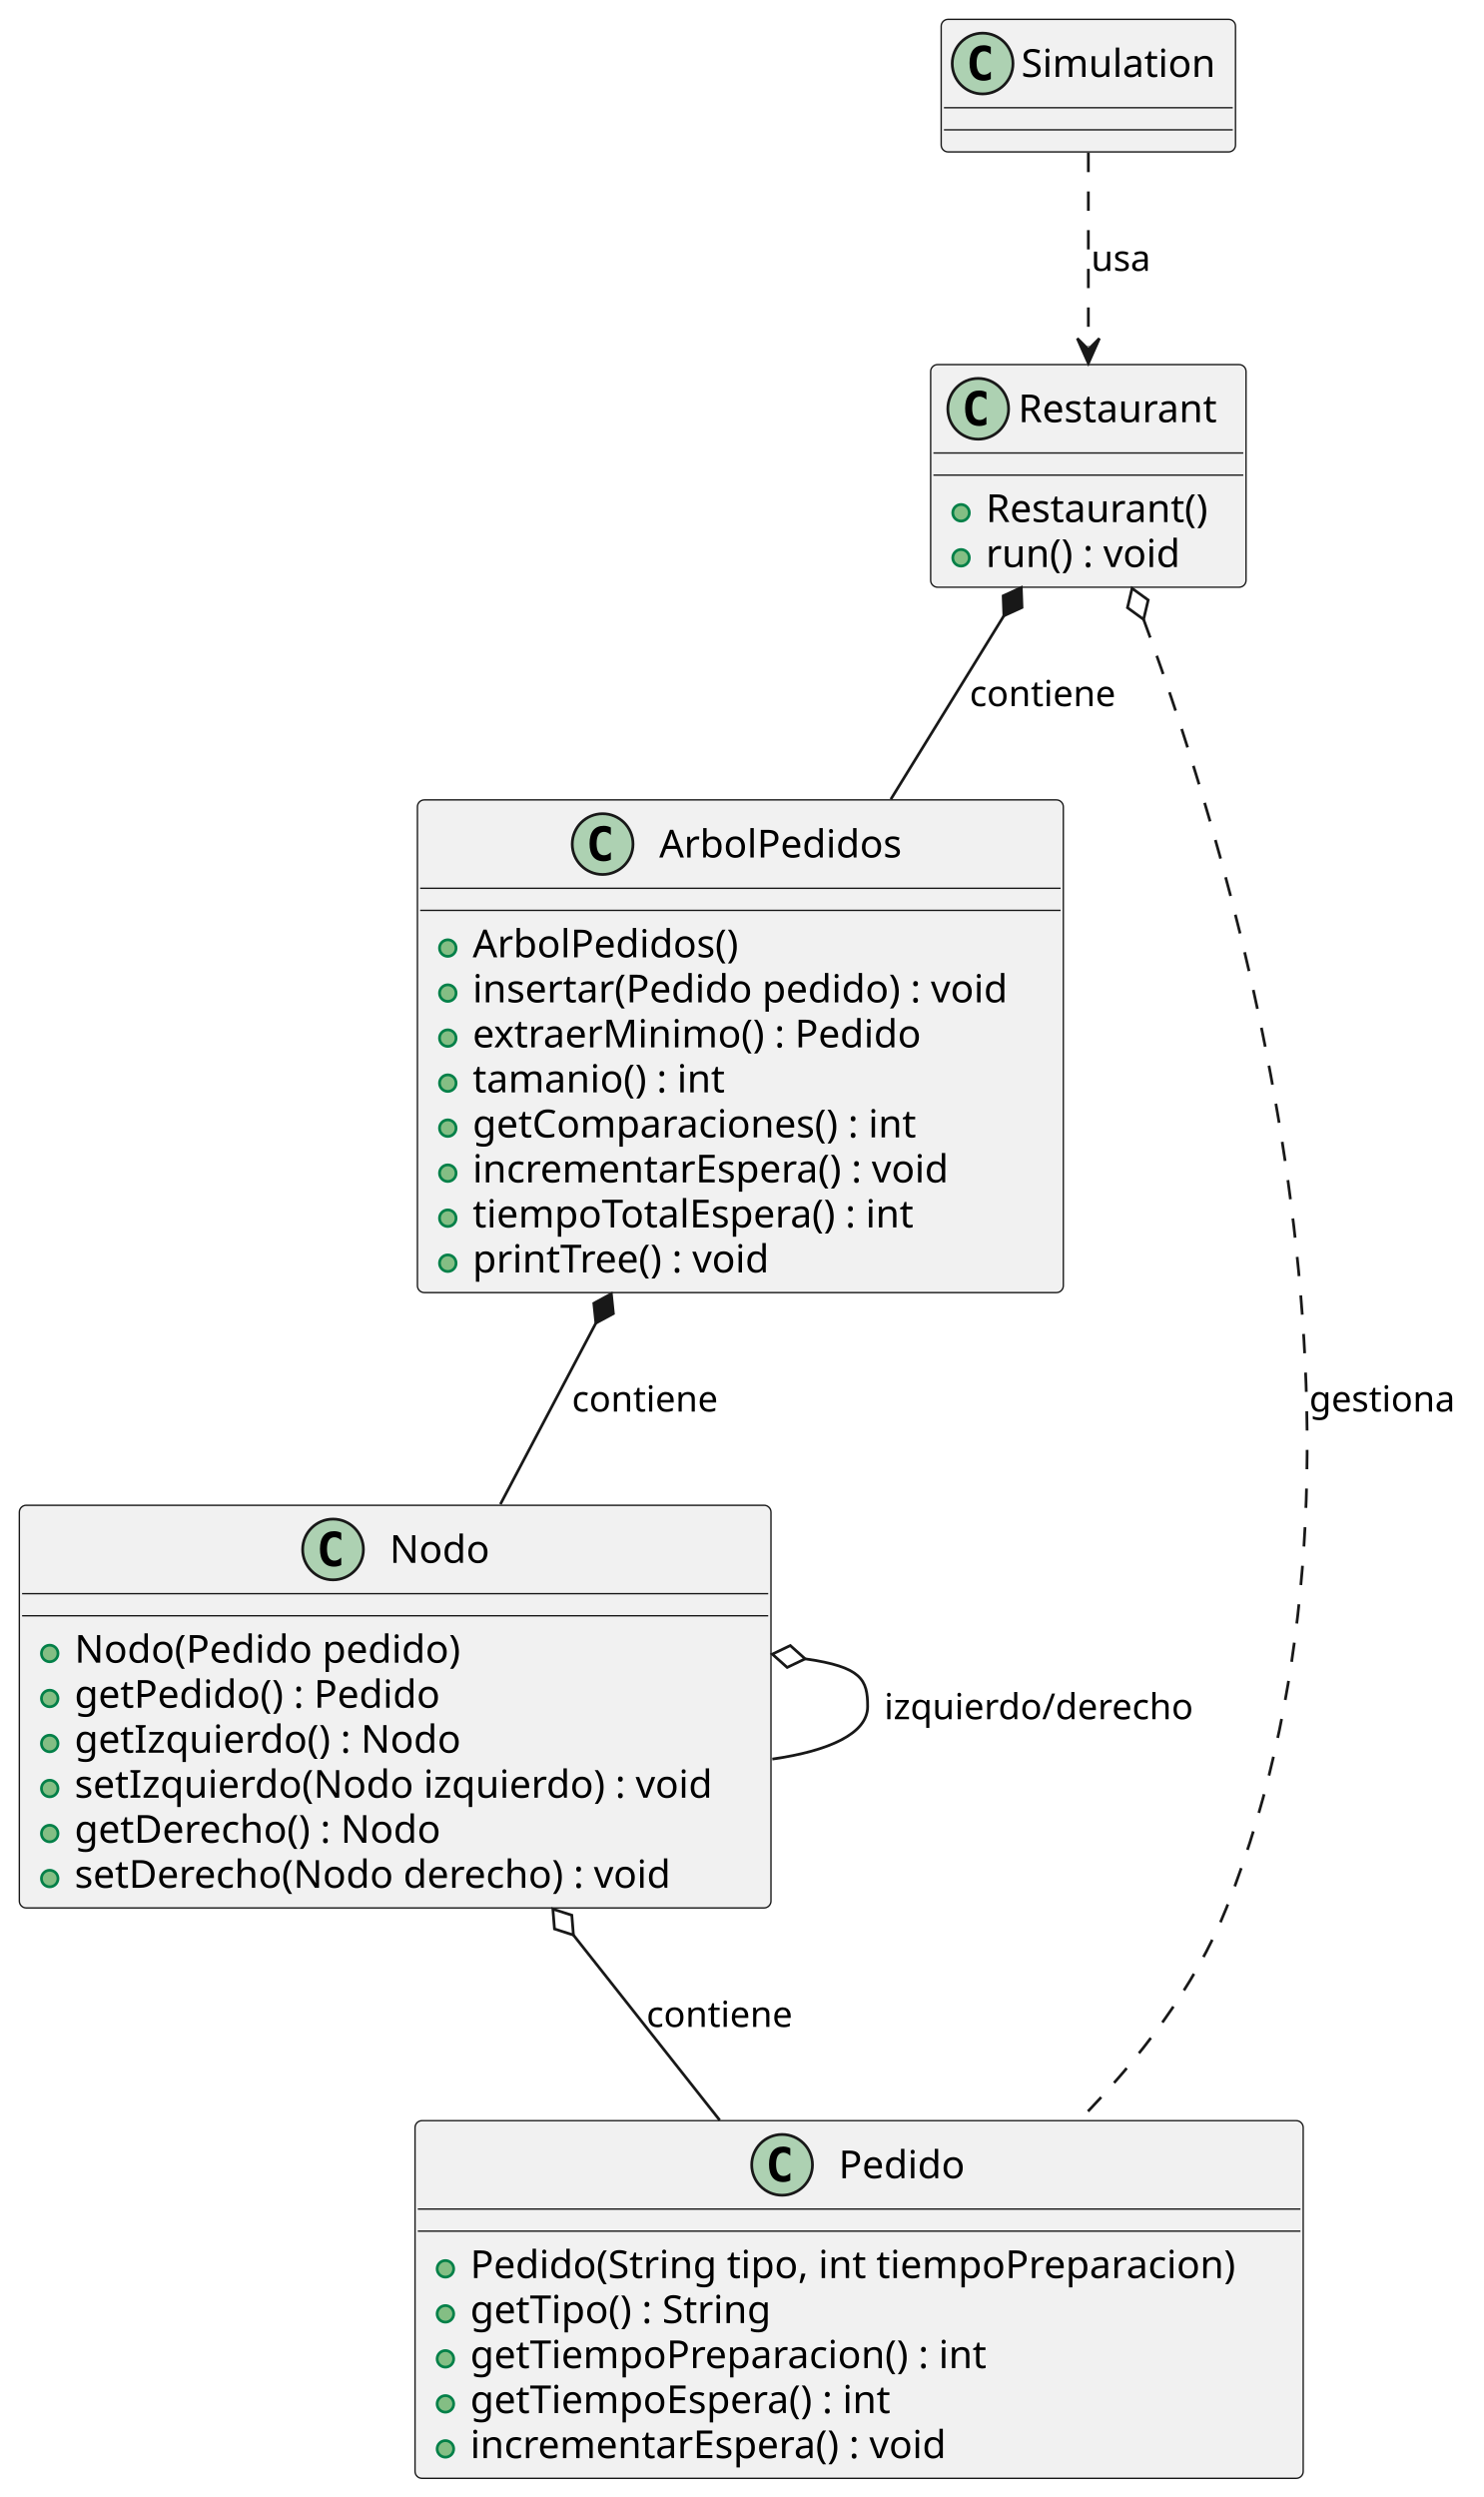
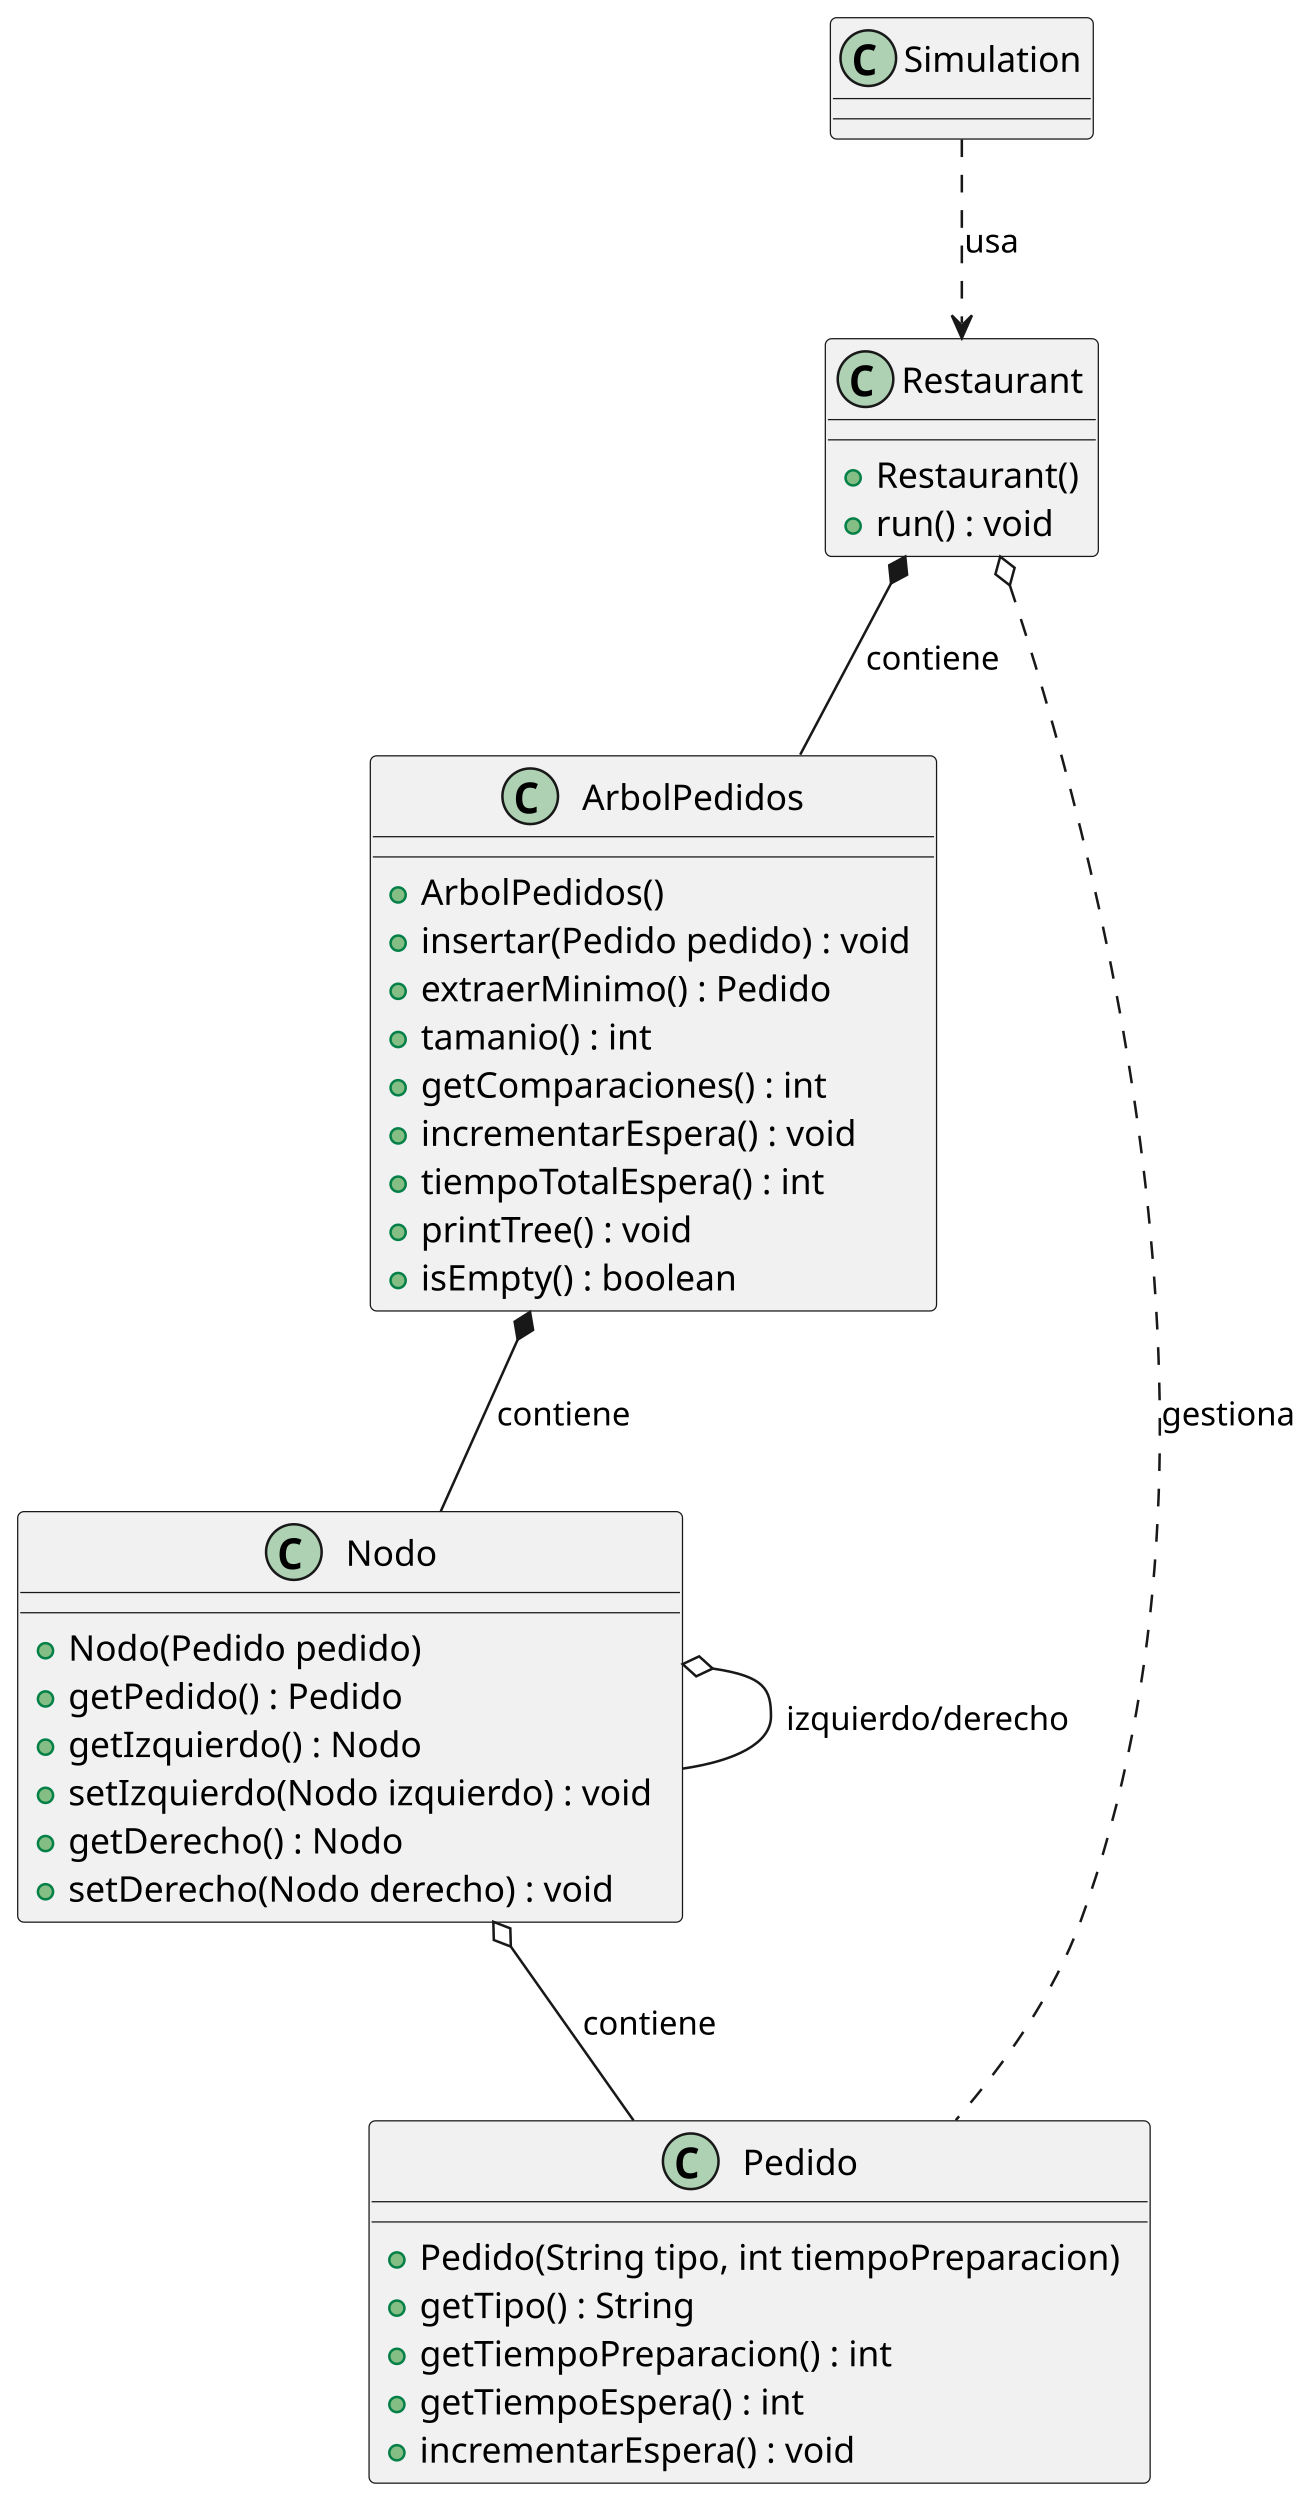
- <svg xmlns="http://www.w3.org/2000/svg" contentStyleType="text/css" data-diagram-type="CLASS" height="904px" preserveAspectRatio="none" style="width:537px;height:904px;background:#FFFFFF;" version="1.1" viewBox="0 0 537 904" width="537px" zoomAndPan="magnify">
+ <svg xmlns="http://www.w3.org/2000/svg" contentStyleType="text/css" height="989px" preserveAspectRatio="none" style="width:519px;height:989px;background:#FFFFFF;" version="1.1" viewBox="0 0 519 989" width="519px" zoomAndPan="magnify">
  <defs />
  <g>
-     <g class="entity" data-entity="Simulation" data-source-line="1" data-uid="ent0002" id="entity_Simulation">
-       <rect fill="#F1F1F1" height="48" rx="2.5" ry="2.5" style="stroke:#181818;stroke-width:0.5;" width="106.573" x="340.79" y="7" />
-       <ellipse cx="355.79" cy="23" fill="#ADD1B2" rx="11" ry="11" style="stroke:#181818;stroke-width:1;" />
-       <path d="M358.759,28.641 Q358.181,28.938 357.54,29.078 Q356.899,29.234 356.196,29.234 Q353.696,29.234 352.368,27.594 Q351.056,25.938 351.056,22.812 Q351.056,19.688 352.368,18.031 Q353.696,16.375 356.196,16.375 Q356.899,16.375 357.54,16.531 Q358.196,16.688 358.759,16.984 L358.759,19.703 Q358.134,19.125 357.54,18.859 Q356.946,18.578 356.321,18.578 Q354.978,18.578 354.29,19.656 Q353.603,20.719 353.603,22.812 Q353.603,24.906 354.29,25.984 Q354.978,27.047 356.321,27.047 Q356.946,27.047 357.54,26.781 Q358.134,26.5 358.759,25.922 L358.759,28.641 Z " fill="#000000" />
-       <text fill="#000000" font-family="sans-serif" font-size="14" lengthAdjust="spacing" textLength="74.573" x="369.79" y="27.847">Simulation</text>
-       <line style="stroke:#181818;stroke-width:0.5;" x1="341.79" x2="446.363" y1="39" y2="39" />
-       <line style="stroke:#181818;stroke-width:0.5;" x1="341.79" x2="446.363" y1="47" y2="47" />
+     <g id="elem_Simulation">
+       <rect codeLine="2" fill="#F1F1F1" height="48" id="Simulation" rx="2.5" ry="2.5" style="stroke:#181818;stroke-width:0.5;" width="104" x="328.5" y="7" />
+       <ellipse cx="343.5" cy="23" fill="#ADD1B2" rx="11" ry="11" style="stroke:#181818;stroke-width:1.0;" />
+       <path d="M342.969,29.922 Q341.219,29.922 340.078,29.188 Q338.953,28.438 338.391,27.094 Q337.844,25.734 337.844,23.938 Q337.844,21.906 338.5,20.453 Q339.156,19 340.438,18.219 Q341.719,17.438 343.594,17.438 Q344.484,17.438 345.156,17.625 Q345.828,17.797 346.516,18.141 L345.703,20.156 Q345.078,19.844 344.531,19.719 Q344,19.594 343.516,19.594 Q342.344,19.594 341.641,20.125 Q340.938,20.656 340.641,21.609 Q340.344,22.562 340.344,23.828 Q340.344,25.844 341.062,26.812 Q341.781,27.766 343.375,27.766 Q343.969,27.766 344.594,27.609 Q345.219,27.453 346.047,27.078 L346.047,29.297 Q345.312,29.609 344.516,29.766 Q343.734,29.922 342.969,29.922 Z " fill="#000000" />
+       <text fill="#000000" font-family="sans-serif" font-size="14" lengthAdjust="spacing" textLength="72" x="357.5" y="28.432">Simulation</text>
+       <line style="stroke:#181818;stroke-width:0.5;" x1="329.5" x2="431.5" y1="39" y2="39" />
+       <line style="stroke:#181818;stroke-width:0.5;" x1="329.5" x2="431.5" y1="47" y2="47" />
    </g>
-     <g class="entity" data-entity="Restaurant" data-source-line="4" data-uid="ent0003" id="entity_Restaurant">
-       <rect fill="#F1F1F1" height="80.594" rx="2.5" ry="2.5" style="stroke:#181818;stroke-width:0.5;" width="114.197" x="336.98" y="132" />
-       <ellipse cx="354.196" cy="148" fill="#ADD1B2" rx="11" ry="11" style="stroke:#181818;stroke-width:1;" />
-       <path d="M357.164,153.641 Q356.586,153.938 355.946,154.078 Q355.305,154.234 354.602,154.234 Q352.102,154.234 350.774,152.594 Q349.461,150.938 349.461,147.812 Q349.461,144.688 350.774,143.031 Q352.102,141.375 354.602,141.375 Q355.305,141.375 355.946,141.531 Q356.602,141.688 357.164,141.984 L357.164,144.703 Q356.539,144.125 355.946,143.859 Q355.352,143.578 354.727,143.578 Q353.383,143.578 352.696,144.656 Q352.008,145.719 352.008,147.812 Q352.008,149.906 352.696,150.984 Q353.383,152.047 354.727,152.047 Q355.352,152.047 355.946,151.781 Q356.539,151.5 357.164,150.922 L357.164,153.641 Z " fill="#000000" />
-       <text fill="#000000" font-family="sans-serif" font-size="14" lengthAdjust="spacing" textLength="77.273" x="368.688" y="152.847">Restaurant</text>
-       <line style="stroke:#181818;stroke-width:0.5;" x1="337.98" x2="450.177" y1="164" y2="164" />
-       <line style="stroke:#181818;stroke-width:0.5;" x1="337.98" x2="450.177" y1="172" y2="172" />
-       <g data-visibility-modifier="PUBLIC_METHOD">
-         <ellipse cx="347.98" cy="185.648" fill="#84BE84" rx="3" ry="3" style="stroke:#038048;stroke-width:1;" />
-       </g>
-       <text fill="#000000" font-family="sans-serif" font-size="14" lengthAdjust="spacing" textLength="88.197" x="356.98" y="188.995">Restaurant()</text>
-       <g data-visibility-modifier="PUBLIC_METHOD">
-         <ellipse cx="347.98" cy="201.945" fill="#84BE84" rx="3" ry="3" style="stroke:#038048;stroke-width:1;" />
-       </g>
-       <text fill="#000000" font-family="sans-serif" font-size="14" lengthAdjust="spacing" textLength="77.67" x="356.98" y="205.292">run() : void</text>
+     <g id="elem_Restaurant">
+       <rect codeLine="5" fill="#F1F1F1" height="86.136" id="Restaurant" rx="2.5" ry="2.5" style="stroke:#181818;stroke-width:0.5;" width="108" x="326.5" y="134" />
+       <ellipse cx="342.4" cy="150" fill="#ADD1B2" rx="11" ry="11" style="stroke:#181818;stroke-width:1.0;" />
+       <path d="M341.869,156.922 Q340.119,156.922 338.978,156.188 Q337.853,155.438 337.291,154.094 Q336.744,152.734 336.744,150.938 Q336.744,148.906 337.4,147.453 Q338.056,146 339.337,145.219 Q340.619,144.438 342.494,144.438 Q343.384,144.438 344.056,144.625 Q344.728,144.797 345.416,145.141 L344.603,147.156 Q343.978,146.844 343.431,146.719 Q342.9,146.594 342.416,146.594 Q341.244,146.594 340.541,147.125 Q339.837,147.656 339.541,148.609 Q339.244,149.562 339.244,150.828 Q339.244,152.844 339.962,153.812 Q340.681,154.766 342.275,154.766 Q342.869,154.766 343.494,154.609 Q344.119,154.453 344.947,154.078 L344.947,156.297 Q344.212,156.609 343.416,156.766 Q342.634,156.922 341.869,156.922 Z " fill="#000000" />
+       <text fill="#000000" font-family="sans-serif" font-size="14" lengthAdjust="spacing" textLength="74" x="356.6" y="155.432">Restaurant</text>
+       <line style="stroke:#181818;stroke-width:0.5;" x1="327.5" x2="433.5" y1="166" y2="166" />
+       <line style="stroke:#181818;stroke-width:0.5;" x1="327.5" x2="433.5" y1="174" y2="174" />
+       <ellipse cx="337.5" cy="189.034" fill="#84BE84" rx="3" ry="3" style="stroke:#038048;stroke-width:1.0;" />
+       <text fill="#000000" font-family="sans-serif" font-size="14" lengthAdjust="spacing" textLength="82" x="346.5" y="192.966">Restaurant()</text>
+       <ellipse cx="337.5" cy="208.102" fill="#84BE84" rx="3" ry="3" style="stroke:#038048;stroke-width:1.0;" />
+       <text fill="#000000" font-family="sans-serif" font-size="14" lengthAdjust="spacing" textLength="72" x="346.5" y="212.034">run() : void</text>
    </g>
-     <g class="entity" data-entity="ArbolPedidos" data-source-line="9" data-uid="ent0004" id="entity_ArbolPedidos">
-       <rect fill="#F1F1F1" height="178.375" rx="2.5" ry="2.5" style="stroke:#181818;stroke-width:0.5;" width="233.881" x="151.14" y="289.59" />
-       <ellipse cx="218.204" cy="305.59" fill="#ADD1B2" rx="11" ry="11" style="stroke:#181818;stroke-width:1;" />
-       <path d="M221.173,311.231 Q220.595,311.527 219.954,311.668 Q219.313,311.824 218.61,311.824 Q216.11,311.824 214.782,310.184 Q213.47,308.527 213.47,305.402 Q213.47,302.277 214.782,300.621 Q216.11,298.965 218.61,298.965 Q219.313,298.965 219.954,299.121 Q220.61,299.277 221.173,299.574 L221.173,302.293 Q220.548,301.715 219.954,301.449 Q219.36,301.168 218.735,301.168 Q217.392,301.168 216.704,302.246 Q216.017,303.309 216.017,305.402 Q216.017,307.496 216.704,308.574 Q217.392,309.637 218.735,309.637 Q219.36,309.637 219.954,309.371 Q220.548,309.09 221.173,308.512 L221.173,311.231 Z " fill="#000000" />
-       <text fill="#000000" font-family="sans-serif" font-size="14" lengthAdjust="spacing" textLength="91.253" x="238.704" y="310.437">ArbolPedidos</text>
-       <line style="stroke:#181818;stroke-width:0.5;" x1="152.14" x2="384.021" y1="321.59" y2="321.59" />
-       <line style="stroke:#181818;stroke-width:0.5;" x1="152.14" x2="384.021" y1="329.59" y2="329.59" />
-       <g data-visibility-modifier="PUBLIC_METHOD">
-         <ellipse cx="162.14" cy="343.238" fill="#84BE84" rx="3" ry="3" style="stroke:#038048;stroke-width:1;" />
-       </g>
-       <text fill="#000000" font-family="sans-serif" font-size="14" lengthAdjust="spacing" textLength="102.177" x="171.14" y="346.585">ArbolPedidos()</text>
-       <g data-visibility-modifier="PUBLIC_METHOD">
-         <ellipse cx="162.14" cy="359.535" fill="#84BE84" rx="3" ry="3" style="stroke:#038048;stroke-width:1;" />
-       </g>
-       <text fill="#000000" font-family="sans-serif" font-size="14" lengthAdjust="spacing" textLength="207.881" x="171.14" y="362.882">insertar(Pedido pedido) : void</text>
-       <g data-visibility-modifier="PUBLIC_METHOD">
-         <ellipse cx="162.14" cy="375.832" fill="#84BE84" rx="3" ry="3" style="stroke:#038048;stroke-width:1;" />
-       </g>
-       <text fill="#000000" font-family="sans-serif" font-size="14" lengthAdjust="spacing" textLength="173.852" x="171.14" y="379.179">extraerMinimo() : Pedido</text>
-       <g data-visibility-modifier="PUBLIC_METHOD">
-         <ellipse cx="162.14" cy="392.129" fill="#84BE84" rx="3" ry="3" style="stroke:#038048;stroke-width:1;" />
-       </g>
-       <text fill="#000000" font-family="sans-serif" font-size="14" lengthAdjust="spacing" textLength="100.406" x="171.14" y="395.476">tamanio() : int</text>
-       <g data-visibility-modifier="PUBLIC_METHOD">
-         <ellipse cx="162.14" cy="408.426" fill="#84BE84" rx="3" ry="3" style="stroke:#038048;stroke-width:1;" />
-       </g>
-       <text fill="#000000" font-family="sans-serif" font-size="14" lengthAdjust="spacing" textLength="174.494" x="171.14" y="411.773">getComparaciones() : int</text>
-       <g data-visibility-modifier="PUBLIC_METHOD">
-         <ellipse cx="162.14" cy="424.723" fill="#84BE84" rx="3" ry="3" style="stroke:#038048;stroke-width:1;" />
-       </g>
-       <text fill="#000000" font-family="sans-serif" font-size="14" lengthAdjust="spacing" textLength="187.92" x="171.14" y="428.07">incrementarEspera() : void</text>
-       <g data-visibility-modifier="PUBLIC_METHOD">
-         <ellipse cx="162.14" cy="441.02" fill="#84BE84" rx="3" ry="3" style="stroke:#038048;stroke-width:1;" />
-       </g>
-       <text fill="#000000" font-family="sans-serif" font-size="14" lengthAdjust="spacing" textLength="174.925" x="171.14" y="444.366">tiempoTotalEspera() : int</text>
-       <g data-visibility-modifier="PUBLIC_METHOD">
-         <ellipse cx="162.14" cy="457.317" fill="#84BE84" rx="3" ry="3" style="stroke:#038048;stroke-width:1;" />
-       </g>
-       <text fill="#000000" font-family="sans-serif" font-size="14" lengthAdjust="spacing" textLength="118.597" x="171.14" y="460.663">printTree() : void</text>
+     <g id="elem_ArbolPedidos">
+       <rect codeLine="10" fill="#F1F1F1" height="219.611" id="ArbolPedidos" rx="2.5" ry="2.5" style="stroke:#181818;stroke-width:0.5;" width="224" x="146.5" y="299" />
+       <ellipse cx="209.75" cy="315" fill="#ADD1B2" rx="11" ry="11" style="stroke:#181818;stroke-width:1.0;" />
+       <path d="M209.219,321.922 Q207.469,321.922 206.328,321.188 Q205.203,320.438 204.641,319.094 Q204.094,317.734 204.094,315.938 Q204.094,313.906 204.75,312.453 Q205.406,311 206.688,310.219 Q207.969,309.438 209.844,309.438 Q210.734,309.438 211.406,309.625 Q212.078,309.797 212.766,310.141 L211.953,312.156 Q211.328,311.844 210.781,311.719 Q210.25,311.594 209.766,311.594 Q208.594,311.594 207.891,312.125 Q207.188,312.656 206.891,313.609 Q206.594,314.562 206.594,315.828 Q206.594,317.844 207.312,318.812 Q208.031,319.766 209.625,319.766 Q210.219,319.766 210.844,319.609 Q211.469,319.453 212.297,319.078 L212.297,321.297 Q211.562,321.609 210.766,321.766 Q209.984,321.922 209.219,321.922 Z " fill="#000000" />
+       <text fill="#000000" font-family="sans-serif" font-size="14" lengthAdjust="spacing" textLength="89" x="230.25" y="320.432">ArbolPedidos</text>
+       <line style="stroke:#181818;stroke-width:0.5;" x1="147.5" x2="369.5" y1="331" y2="331" />
+       <line style="stroke:#181818;stroke-width:0.5;" x1="147.5" x2="369.5" y1="339" y2="339" />
+       <ellipse cx="157.5" cy="354.034" fill="#84BE84" rx="3" ry="3" style="stroke:#038048;stroke-width:1.0;" />
+       <text fill="#000000" font-family="sans-serif" font-size="14" lengthAdjust="spacing" textLength="97" x="166.5" y="357.966">ArbolPedidos()</text>
+       <ellipse cx="157.5" cy="373.102" fill="#84BE84" rx="3" ry="3" style="stroke:#038048;stroke-width:1.0;" />
+       <text fill="#000000" font-family="sans-serif" font-size="14" lengthAdjust="spacing" textLength="198" x="166.5" y="377.034">insertar(Pedido pedido) : void</text>
+       <ellipse cx="157.5" cy="392.17" fill="#84BE84" rx="3" ry="3" style="stroke:#038048;stroke-width:1.0;" />
+       <text fill="#000000" font-family="sans-serif" font-size="14" lengthAdjust="spacing" textLength="165" x="166.5" y="396.102">extraerMinimo() : Pedido</text>
+       <ellipse cx="157.5" cy="411.238" fill="#84BE84" rx="3" ry="3" style="stroke:#038048;stroke-width:1.0;" />
+       <text fill="#000000" font-family="sans-serif" font-size="14" lengthAdjust="spacing" textLength="93" x="166.5" y="415.17">tamanio() : int</text>
+       <ellipse cx="157.5" cy="430.306" fill="#84BE84" rx="3" ry="3" style="stroke:#038048;stroke-width:1.0;" />
+       <text fill="#000000" font-family="sans-serif" font-size="14" lengthAdjust="spacing" textLength="164" x="166.5" y="434.238">getComparaciones() : int</text>
+       <ellipse cx="157.5" cy="449.373" fill="#84BE84" rx="3" ry="3" style="stroke:#038048;stroke-width:1.0;" />
+       <text fill="#000000" font-family="sans-serif" font-size="14" lengthAdjust="spacing" textLength="177" x="166.5" y="453.305">incrementarEspera() : void</text>
+       <ellipse cx="157.5" cy="468.442" fill="#84BE84" rx="3" ry="3" style="stroke:#038048;stroke-width:1.0;" />
+       <text fill="#000000" font-family="sans-serif" font-size="14" lengthAdjust="spacing" textLength="164" x="166.5" y="472.373">tiempoTotalEspera() : int</text>
+       <ellipse cx="157.5" cy="487.509" fill="#84BE84" rx="3" ry="3" style="stroke:#038048;stroke-width:1.0;" />
+       <text fill="#000000" font-family="sans-serif" font-size="14" lengthAdjust="spacing" textLength="111" x="166.5" y="491.441">printTree() : void</text>
+       <ellipse cx="157.5" cy="506.577" fill="#84BE84" rx="3" ry="3" style="stroke:#038048;stroke-width:1.0;" />
+       <text fill="#000000" font-family="sans-serif" font-size="14" lengthAdjust="spacing" textLength="127" x="166.5" y="510.509">isEmpty() : boolean</text>
    </g>
-     <g class="entity" data-entity="Pedido" data-source-line="20" data-uid="ent0005" id="entity_Pedido">
-       <rect fill="#F1F1F1" height="129.484" rx="2.5" ry="2.5" style="stroke:#181818;stroke-width:0.5;" width="321.593" x="150.28" y="767.75" />
-       <ellipse cx="283.184" cy="783.75" fill="#ADD1B2" rx="11" ry="11" style="stroke:#181818;stroke-width:1;" />
-       <path d="M286.153,789.391 Q285.575,789.688 284.934,789.828 Q284.294,789.984 283.591,789.984 Q281.091,789.984 279.762,788.344 Q278.45,786.688 278.45,783.562 Q278.45,780.438 279.762,778.781 Q281.091,777.125 283.591,777.125 Q284.294,777.125 284.934,777.281 Q285.591,777.438 286.153,777.734 L286.153,780.453 Q285.528,779.875 284.934,779.609 Q284.341,779.328 283.716,779.328 Q282.372,779.328 281.684,780.406 Q280.997,781.469 280.997,783.562 Q280.997,785.656 281.684,786.734 Q282.372,787.797 283.716,787.797 Q284.341,787.797 284.934,787.531 Q285.528,787.25 286.153,786.672 L286.153,789.391 Z " fill="#000000" />
-       <text fill="#000000" font-family="sans-serif" font-size="14" lengthAdjust="spacing" textLength="47.284" x="303.684" y="788.597">Pedido</text>
-       <line style="stroke:#181818;stroke-width:0.5;" x1="151.28" x2="470.873" y1="799.75" y2="799.75" />
-       <line style="stroke:#181818;stroke-width:0.5;" x1="151.28" x2="470.873" y1="807.75" y2="807.75" />
-       <g data-visibility-modifier="PUBLIC_METHOD">
-         <ellipse cx="161.28" cy="821.398" fill="#84BE84" rx="3" ry="3" style="stroke:#038048;stroke-width:1;" />
-       </g>
-       <text fill="#000000" font-family="sans-serif" font-size="14" lengthAdjust="spacing" textLength="295.593" x="170.28" y="824.745">Pedido(String tipo, int tiempoPreparacion)</text>
-       <g data-visibility-modifier="PUBLIC_METHOD">
-         <ellipse cx="161.28" cy="837.695" fill="#84BE84" rx="3" ry="3" style="stroke:#038048;stroke-width:1;" />
-       </g>
-       <text fill="#000000" font-family="sans-serif" font-size="14" lengthAdjust="spacing" textLength="119.205" x="170.28" y="841.042">getTipo() : String</text>
-       <g data-visibility-modifier="PUBLIC_METHOD">
-         <ellipse cx="161.28" cy="853.992" fill="#84BE84" rx="3" ry="3" style="stroke:#038048;stroke-width:1;" />
-       </g>
-       <text fill="#000000" font-family="sans-serif" font-size="14" lengthAdjust="spacing" textLength="201.565" x="170.28" y="857.339">getTiempoPreparacion() : int</text>
-       <g data-visibility-modifier="PUBLIC_METHOD">
-         <ellipse cx="161.28" cy="870.289" fill="#84BE84" rx="3" ry="3" style="stroke:#038048;stroke-width:1;" />
-       </g>
-       <text fill="#000000" font-family="sans-serif" font-size="14" lengthAdjust="spacing" textLength="165.901" x="170.28" y="873.636">getTiempoEspera() : int</text>
-       <g data-visibility-modifier="PUBLIC_METHOD">
-         <ellipse cx="161.28" cy="886.586" fill="#84BE84" rx="3" ry="3" style="stroke:#038048;stroke-width:1;" />
-       </g>
-       <text fill="#000000" font-family="sans-serif" font-size="14" lengthAdjust="spacing" textLength="187.92" x="170.28" y="889.933">incrementarEspera() : void</text>
+     <g id="elem_Pedido">
+       <rect codeLine="22" fill="#F1F1F1" height="143.34" id="Pedido" rx="2.5" ry="2.5" style="stroke:#181818;stroke-width:0.5;" width="309" x="146" y="839" />
+       <ellipse cx="273.25" cy="855" fill="#ADD1B2" rx="11" ry="11" style="stroke:#181818;stroke-width:1.0;" />
+       <path d="M272.719,861.922 Q270.969,861.922 269.828,861.188 Q268.703,860.438 268.141,859.094 Q267.594,857.734 267.594,855.938 Q267.594,853.906 268.25,852.453 Q268.906,851 270.188,850.219 Q271.469,849.438 273.344,849.438 Q274.234,849.438 274.906,849.625 Q275.578,849.797 276.266,850.141 L275.453,852.156 Q274.828,851.844 274.281,851.719 Q273.75,851.594 273.266,851.594 Q272.094,851.594 271.391,852.125 Q270.688,852.656 270.391,853.609 Q270.094,854.562 270.094,855.828 Q270.094,857.844 270.812,858.812 Q271.531,859.766 273.125,859.766 Q273.719,859.766 274.344,859.609 Q274.969,859.453 275.797,859.078 L275.797,861.297 Q275.062,861.609 274.266,861.766 Q273.484,861.922 272.719,861.922 Z " fill="#000000" />
+       <text fill="#000000" font-family="sans-serif" font-size="14" lengthAdjust="spacing" textLength="46" x="293.75" y="860.432">Pedido</text>
+       <line style="stroke:#181818;stroke-width:0.5;" x1="147" x2="454" y1="871" y2="871" />
+       <line style="stroke:#181818;stroke-width:0.5;" x1="147" x2="454" y1="879" y2="879" />
+       <ellipse cx="157" cy="894.034" fill="#84BE84" rx="3" ry="3" style="stroke:#038048;stroke-width:1.0;" />
+       <text fill="#000000" font-family="sans-serif" font-size="14" lengthAdjust="spacing" textLength="283" x="166" y="897.966">Pedido(String tipo, int tiempoPreparacion)</text>
+       <ellipse cx="157" cy="913.102" fill="#84BE84" rx="3" ry="3" style="stroke:#038048;stroke-width:1.0;" />
+       <text fill="#000000" font-family="sans-serif" font-size="14" lengthAdjust="spacing" textLength="112" x="166" y="917.034">getTipo() : String</text>
+       <ellipse cx="157" cy="932.17" fill="#84BE84" rx="3" ry="3" style="stroke:#038048;stroke-width:1.0;" />
+       <text fill="#000000" font-family="sans-serif" font-size="14" lengthAdjust="spacing" textLength="191" x="166" y="936.102">getTiempoPreparacion() : int</text>
+       <ellipse cx="157" cy="951.238" fill="#84BE84" rx="3" ry="3" style="stroke:#038048;stroke-width:1.0;" />
+       <text fill="#000000" font-family="sans-serif" font-size="14" lengthAdjust="spacing" textLength="156" x="166" y="955.17">getTiempoEspera() : int</text>
+       <ellipse cx="157" cy="970.306" fill="#84BE84" rx="3" ry="3" style="stroke:#038048;stroke-width:1.0;" />
+       <text fill="#000000" font-family="sans-serif" font-size="14" lengthAdjust="spacing" textLength="177" x="166" y="974.238">incrementarEspera() : void</text>
    </g>
-     <g class="entity" data-entity="Nodo" data-source-line="28" data-uid="ent0006" id="entity_Nodo">
-       <rect fill="#F1F1F1" height="145.781" rx="2.5" ry="2.5" style="stroke:#181818;stroke-width:0.5;" width="272.162" x="7" y="544.96" />
-       <ellipse cx="120.586" cy="560.96" fill="#ADD1B2" rx="11" ry="11" style="stroke:#181818;stroke-width:1;" />
-       <path d="M123.555,566.601 Q122.977,566.898 122.336,567.038 Q121.695,567.194 120.992,567.194 Q118.492,567.194 117.164,565.554 Q115.852,563.898 115.852,560.773 Q115.852,557.648 117.164,555.991 Q118.492,554.335 120.992,554.335 Q121.695,554.335 122.336,554.491 Q122.992,554.648 123.555,554.944 L123.555,557.663 Q122.93,557.085 122.336,556.819 Q121.742,556.538 121.117,556.538 Q119.773,556.538 119.086,557.616 Q118.398,558.679 118.398,560.773 Q118.398,562.866 119.086,563.944 Q119.773,565.007 121.117,565.007 Q121.742,565.007 122.336,564.741 Q122.93,564.46 123.555,563.882 L123.555,566.601 Z " fill="#000000" />
-       <text fill="#000000" font-family="sans-serif" font-size="14" lengthAdjust="spacing" textLength="36.49" x="141.086" y="565.807">Nodo</text>
-       <line style="stroke:#181818;stroke-width:0.5;" x1="8" x2="278.162" y1="576.96" y2="576.96" />
-       <line style="stroke:#181818;stroke-width:0.5;" x1="8" x2="278.162" y1="584.96" y2="584.96" />
-       <g data-visibility-modifier="PUBLIC_METHOD">
-         <ellipse cx="18" cy="598.608" fill="#84BE84" rx="3" ry="3" style="stroke:#038048;stroke-width:1;" />
-       </g>
-       <text fill="#000000" font-family="sans-serif" font-size="14" lengthAdjust="spacing" textLength="146.877" x="27" y="601.955">Nodo(Pedido pedido)</text>
-       <g data-visibility-modifier="PUBLIC_METHOD">
-         <ellipse cx="18" cy="614.905" fill="#84BE84" rx="3" ry="3" style="stroke:#038048;stroke-width:1;" />
-       </g>
-       <text fill="#000000" font-family="sans-serif" font-size="14" lengthAdjust="spacing" textLength="142.099" x="27" y="618.252">getPedido() : Pedido</text>
-       <g data-visibility-modifier="PUBLIC_METHOD">
-         <ellipse cx="18" cy="631.202" fill="#84BE84" rx="3" ry="3" style="stroke:#038048;stroke-width:1;" />
-       </g>
-       <text fill="#000000" font-family="sans-serif" font-size="14" lengthAdjust="spacing" textLength="148.969" x="27" y="634.549">getIzquierdo() : Nodo</text>
-       <g data-visibility-modifier="PUBLIC_METHOD">
-         <ellipse cx="18" cy="647.499" fill="#84BE84" rx="3" ry="3" style="stroke:#038048;stroke-width:1;" />
-       </g>
-       <text fill="#000000" font-family="sans-serif" font-size="14" lengthAdjust="spacing" textLength="246.162" x="27" y="650.846">setIzquierdo(Nodo izquierdo) : void</text>
-       <g data-visibility-modifier="PUBLIC_METHOD">
-         <ellipse cx="18" cy="663.796" fill="#84BE84" rx="3" ry="3" style="stroke:#038048;stroke-width:1;" />
-       </g>
-       <text fill="#000000" font-family="sans-serif" font-size="14" lengthAdjust="spacing" textLength="142.919" x="27" y="667.143">getDerecho() : Nodo</text>
-       <g data-visibility-modifier="PUBLIC_METHOD">
-         <ellipse cx="18" cy="680.093" fill="#84BE84" rx="3" ry="3" style="stroke:#038048;stroke-width:1;" />
-       </g>
-       <text fill="#000000" font-family="sans-serif" font-size="14" lengthAdjust="spacing" textLength="232.408" x="27" y="683.439">setDerecho(Nodo derecho) : void</text>
+     <g id="elem_Nodo">
+       <rect codeLine="30" fill="#F1F1F1" height="162.407" id="Nodo" rx="2.5" ry="2.5" style="stroke:#181818;stroke-width:0.5;" width="263" x="7" y="598" />
+       <ellipse cx="116.25" cy="614" fill="#ADD1B2" rx="11" ry="11" style="stroke:#181818;stroke-width:1.0;" />
+       <path d="M115.719,620.922 Q113.969,620.922 112.828,620.188 Q111.703,619.438 111.141,618.094 Q110.594,616.734 110.594,614.938 Q110.594,612.906 111.25,611.453 Q111.906,610 113.188,609.219 Q114.469,608.438 116.344,608.438 Q117.234,608.438 117.906,608.625 Q118.578,608.797 119.266,609.141 L118.453,611.156 Q117.828,610.844 117.281,610.719 Q116.75,610.594 116.266,610.594 Q115.094,610.594 114.391,611.125 Q113.688,611.656 113.391,612.609 Q113.094,613.562 113.094,614.828 Q113.094,616.844 113.812,617.812 Q114.531,618.766 116.125,618.766 Q116.719,618.766 117.344,618.609 Q117.969,618.453 118.797,618.078 L118.797,620.297 Q118.062,620.609 117.266,620.766 Q116.484,620.922 115.719,620.922 Z " fill="#000000" />
+       <text fill="#000000" font-family="sans-serif" font-size="14" lengthAdjust="spacing" textLength="36" x="136.75" y="619.432">Nodo</text>
+       <line style="stroke:#181818;stroke-width:0.5;" x1="8" x2="269" y1="630" y2="630" />
+       <line style="stroke:#181818;stroke-width:0.5;" x1="8" x2="269" y1="638" y2="638" />
+       <ellipse cx="18" cy="653.034" fill="#84BE84" rx="3" ry="3" style="stroke:#038048;stroke-width:1.0;" />
+       <text fill="#000000" font-family="sans-serif" font-size="14" lengthAdjust="spacing" textLength="141" x="27" y="656.966">Nodo(Pedido pedido)</text>
+       <ellipse cx="18" cy="672.102" fill="#84BE84" rx="3" ry="3" style="stroke:#038048;stroke-width:1.0;" />
+       <text fill="#000000" font-family="sans-serif" font-size="14" lengthAdjust="spacing" textLength="134" x="27" y="676.034">getPedido() : Pedido</text>
+       <ellipse cx="18" cy="691.17" fill="#84BE84" rx="3" ry="3" style="stroke:#038048;stroke-width:1.0;" />
+       <text fill="#000000" font-family="sans-serif" font-size="14" lengthAdjust="spacing" textLength="143" x="27" y="695.102">getIzquierdo() : Nodo</text>
+       <ellipse cx="18" cy="710.238" fill="#84BE84" rx="3" ry="3" style="stroke:#038048;stroke-width:1.0;" />
+       <text fill="#000000" font-family="sans-serif" font-size="14" lengthAdjust="spacing" textLength="237" x="27" y="714.17">setIzquierdo(Nodo izquierdo) : void</text>
+       <ellipse cx="18" cy="729.306" fill="#84BE84" rx="3" ry="3" style="stroke:#038048;stroke-width:1.0;" />
+       <text fill="#000000" font-family="sans-serif" font-size="14" lengthAdjust="spacing" textLength="134" x="27" y="733.238">getDerecho() : Nodo</text>
+       <ellipse cx="18" cy="748.374" fill="#84BE84" rx="3" ry="3" style="stroke:#038048;stroke-width:1.0;" />
+       <text fill="#000000" font-family="sans-serif" font-size="14" lengthAdjust="spacing" textLength="219" x="27" y="752.306">setDerecho(Nodo derecho) : void</text>
    </g>
-     <g class="link" data-entity-1="Simulation" data-entity-2="Restaurant" data-source-line="37" data-uid="lnk7" id="link_Simulation_Restaurant">
-       <path codeLine="37" d="M394.08,55.31 C394.08,76.07 394.08,100.87 394.08,125.52" fill="none" id="Simulation-to-Restaurant" style="stroke:#181818;stroke-width:1;stroke-dasharray:7,7;" />
-       <polygon fill="#181818" points="394.08,131.52,398.08,122.52,394.08,126.52,390.08,122.52,394.08,131.52" style="stroke:#181818;stroke-width:1;" />
-       <text fill="#000000" font-family="sans-serif" font-size="13" lengthAdjust="spacing" textLength="22.979" x="395.08" y="98.067">usa</text>
+     <g id="link_Simulation_Restaurant">
+       <path codeLine="39" d="M380.5,55.14 C380.5,76.28 380.5,102.08 380.5,127.75 " fill="none" id="Simulation-to-Restaurant" style="stroke:#181818;stroke-width:1.0;stroke-dasharray:7.0,7.0;" />
+       <polygon fill="#181818" points="380.5,133.75,384.5,124.75,380.5,128.75,376.5,124.75,380.5,133.75" style="stroke:#181818;stroke-width:1.0;" />
+       <text fill="#000000" font-family="sans-serif" font-size="13" lengthAdjust="spacing" textLength="21" x="381.5" y="99.897">usa</text>
    </g>
-     <g class="link" data-entity-1="Restaurant" data-entity-2="ArbolPedidos" data-source-line="38" data-uid="lnk8" id="link_Restaurant_ArbolPedidos">
-       <path codeLine="38" d="M363.493,222.935 C350.043,244.755 339.06,262.59 322.57,289.35" fill="none" id="Restaurant-backto-ArbolPedidos" style="stroke:#181818;stroke-width:1;" />
-       <polygon fill="#181818" points="369.79,212.72,363.237,215.729,363.493,222.935,370.047,219.927,369.79,212.72" style="stroke:#181818;stroke-width:1;" />
-       <text fill="#000000" font-family="sans-serif" font-size="13" lengthAdjust="spacing" textLength="56.285" x="351.08" y="255.657">contiene</text>
+     <g id="link_Restaurant_ArbolPedidos">
+       <path codeLine="40" d="M352.497,230.791 C340.737,252.961 331.34,270.67 316.56,298.55 " fill="none" id="Restaurant-backto-ArbolPedidos" style="stroke:#181818;stroke-width:1.0;" />
+       <polygon fill="#181818" points="358.12,220.19,351.775,223.616,352.497,230.791,358.842,227.365,358.12,220.19" style="stroke:#181818;stroke-width:1.0;" />
+       <text fill="#000000" font-family="sans-serif" font-size="13" lengthAdjust="spacing" textLength="52" x="342.5" y="264.897">contiene</text>
    </g>
-     <g class="link" data-entity-1="Restaurant" data-entity-2="Pedido" data-source-line="39" data-uid="lnk9" id="link_Restaurant_Pedido">
-       <path codeLine="39" d="M414.079,224.252 C447.089,313.342 510.71,523.23 444.08,690.75 C432.65,719.48 412.26,745.74 390.82,767.6" fill="none" id="Restaurant-backto-Pedido" style="stroke:#181818;stroke-width:1;stroke-dasharray:7,7;" />
-       <polygon fill="none" points="409.91,213,408.244,220.016,414.079,224.252,415.745,217.236,409.91,213" style="stroke:#181818;stroke-width:1;" />
-       <text fill="#000000" font-family="sans-serif" font-size="13" lengthAdjust="spacing" textLength="55.891" x="474.08" y="511.027">gestiona</text>
+     <g id="link_Restaurant_Pedido">
+       <path codeLine="41" d="M399.489,231.58 C432.359,329.79 497.86,568.51 427.5,760 C416.93,788.77 398.09,815.79 378.11,838.73 " fill="none" id="Restaurant-backto-Pedido" style="stroke:#181818;stroke-width:1.0;stroke-dasharray:7.0,7.0;" />
+       <polygon fill="none" points="395.68,220.2,393.791,227.159,399.489,231.58,401.377,224.62,395.68,220.2" style="stroke:#181818;stroke-width:1.0;" />
+       <text fill="#000000" font-family="sans-serif" font-size="13" lengthAdjust="spacing" textLength="52" x="459.5" y="563.897">gestiona</text>
    </g>
-     <g class="link" data-entity-1="ArbolPedidos" data-entity-2="Nodo" data-source-line="40" data-uid="lnk10" id="link_ArbolPedidos_Nodo">
-       <path codeLine="40" d="M215.762,479.004 C202.512,504.124 193.86,520.55 181.19,544.58" fill="none" id="ArbolPedidos-backto-Nodo" style="stroke:#181818;stroke-width:1;" />
-       <polygon fill="#181818" points="221.36,468.39,215.023,471.831,215.762,479.004,222.099,475.563,221.36,468.39" style="stroke:#181818;stroke-width:1;" />
-       <text fill="#000000" font-family="sans-serif" font-size="13" lengthAdjust="spacing" textLength="56.285" x="207.08" y="511.027">contiene</text>
+     <g id="link_ArbolPedidos_Nodo">
+       <path codeLine="42" d="M204.785,529.962 C192.975,556.332 185.47,573.09 174.38,597.86 " fill="none" id="ArbolPedidos-backto-Nodo" style="stroke:#181818;stroke-width:1.0;" />
+       <polygon fill="#181818" points="209.69,519.01,203.587,522.851,204.785,529.962,210.888,526.121,209.69,519.01" style="stroke:#181818;stroke-width:1.0;" />
+       <text fill="#000000" font-family="sans-serif" font-size="13" lengthAdjust="spacing" textLength="52" x="196.5" y="563.897">contiene</text>
    </g>
-     <g class="link" data-entity-1="Nodo" data-entity-2="Pedido" data-source-line="41" data-uid="lnk11" id="link_Nodo_Pedido">
-       <path codeLine="41" d="M207.631,700.555 C227.231,725.355 241.57,743.5 260.6,767.59" fill="none" id="Nodo-backto-Pedido" style="stroke:#181818;stroke-width:1;" />
-       <polygon fill="none" points="200.19,691.14,200.772,698.328,207.631,700.555,207.049,693.367,200.19,691.14" style="stroke:#181818;stroke-width:1;" />
-       <text fill="#000000" font-family="sans-serif" font-size="13" lengthAdjust="spacing" textLength="56.285" x="234.08" y="733.817">contiene</text>
+     <g id="link_Nodo_Pedido">
+       <path codeLine="43" d="M202.082,770.072 C220.152,795.662 233.07,813.98 250.62,838.84 " fill="none" id="Nodo-backto-Pedido" style="stroke:#181818;stroke-width:1.0;" />
+       <polygon fill="none" points="195.16,760.27,195.353,767.479,202.082,770.072,201.888,762.864,195.16,760.27" style="stroke:#181818;stroke-width:1.0;" />
+       <text fill="#000000" font-family="sans-serif" font-size="13" lengthAdjust="spacing" textLength="52" x="230.5" y="804.897">contiene</text>
    </g>
-     <g class="link" data-entity-1="Nodo" data-entity-2="Nodo" data-source-line="42" data-uid="lnk12" id="link_Nodo_Nodo">
-       <path codeLine="42" d="M291.53,600.552 C312.1,603.482 314.16,608.12 314.16,617.85 C314.16,627.59 300.22,633.92 279.65,636.85" fill="none" id="Nodo-backto-Nodo" style="stroke:#181818;stroke-width:1;" />
-       <polygon fill="none" points="279.65,598.86,285.026,603.666,291.53,600.552,286.154,595.746,279.65,598.86" style="stroke:#181818;stroke-width:1;" />
-       <text fill="#000000" font-family="sans-serif" font-size="13" lengthAdjust="spacing" textLength="117.4" x="320.16" y="622.417">izquierdo/derecho</text>
+     <g id="link_Nodo_Nodo">
+       <path codeLine="44" d="M281.932,660.08 C302.692,663.14 305,668.28 305,679 C305,689.72 290.82,696.61 270.06,699.67 " fill="none" id="Nodo-backto-Nodo" style="stroke:#181818;stroke-width:1.0;" />
+       <polygon fill="none" points="270.06,658.33,275.413,663.162,281.932,660.08,276.579,655.248,270.06,658.33" style="stroke:#181818;stroke-width:1.0;" />
+       <text fill="#000000" font-family="sans-serif" font-size="13" lengthAdjust="spacing" textLength="110" x="311" y="684.397">izquierdo/derecho</text>
    </g>
  </g>
</svg>
